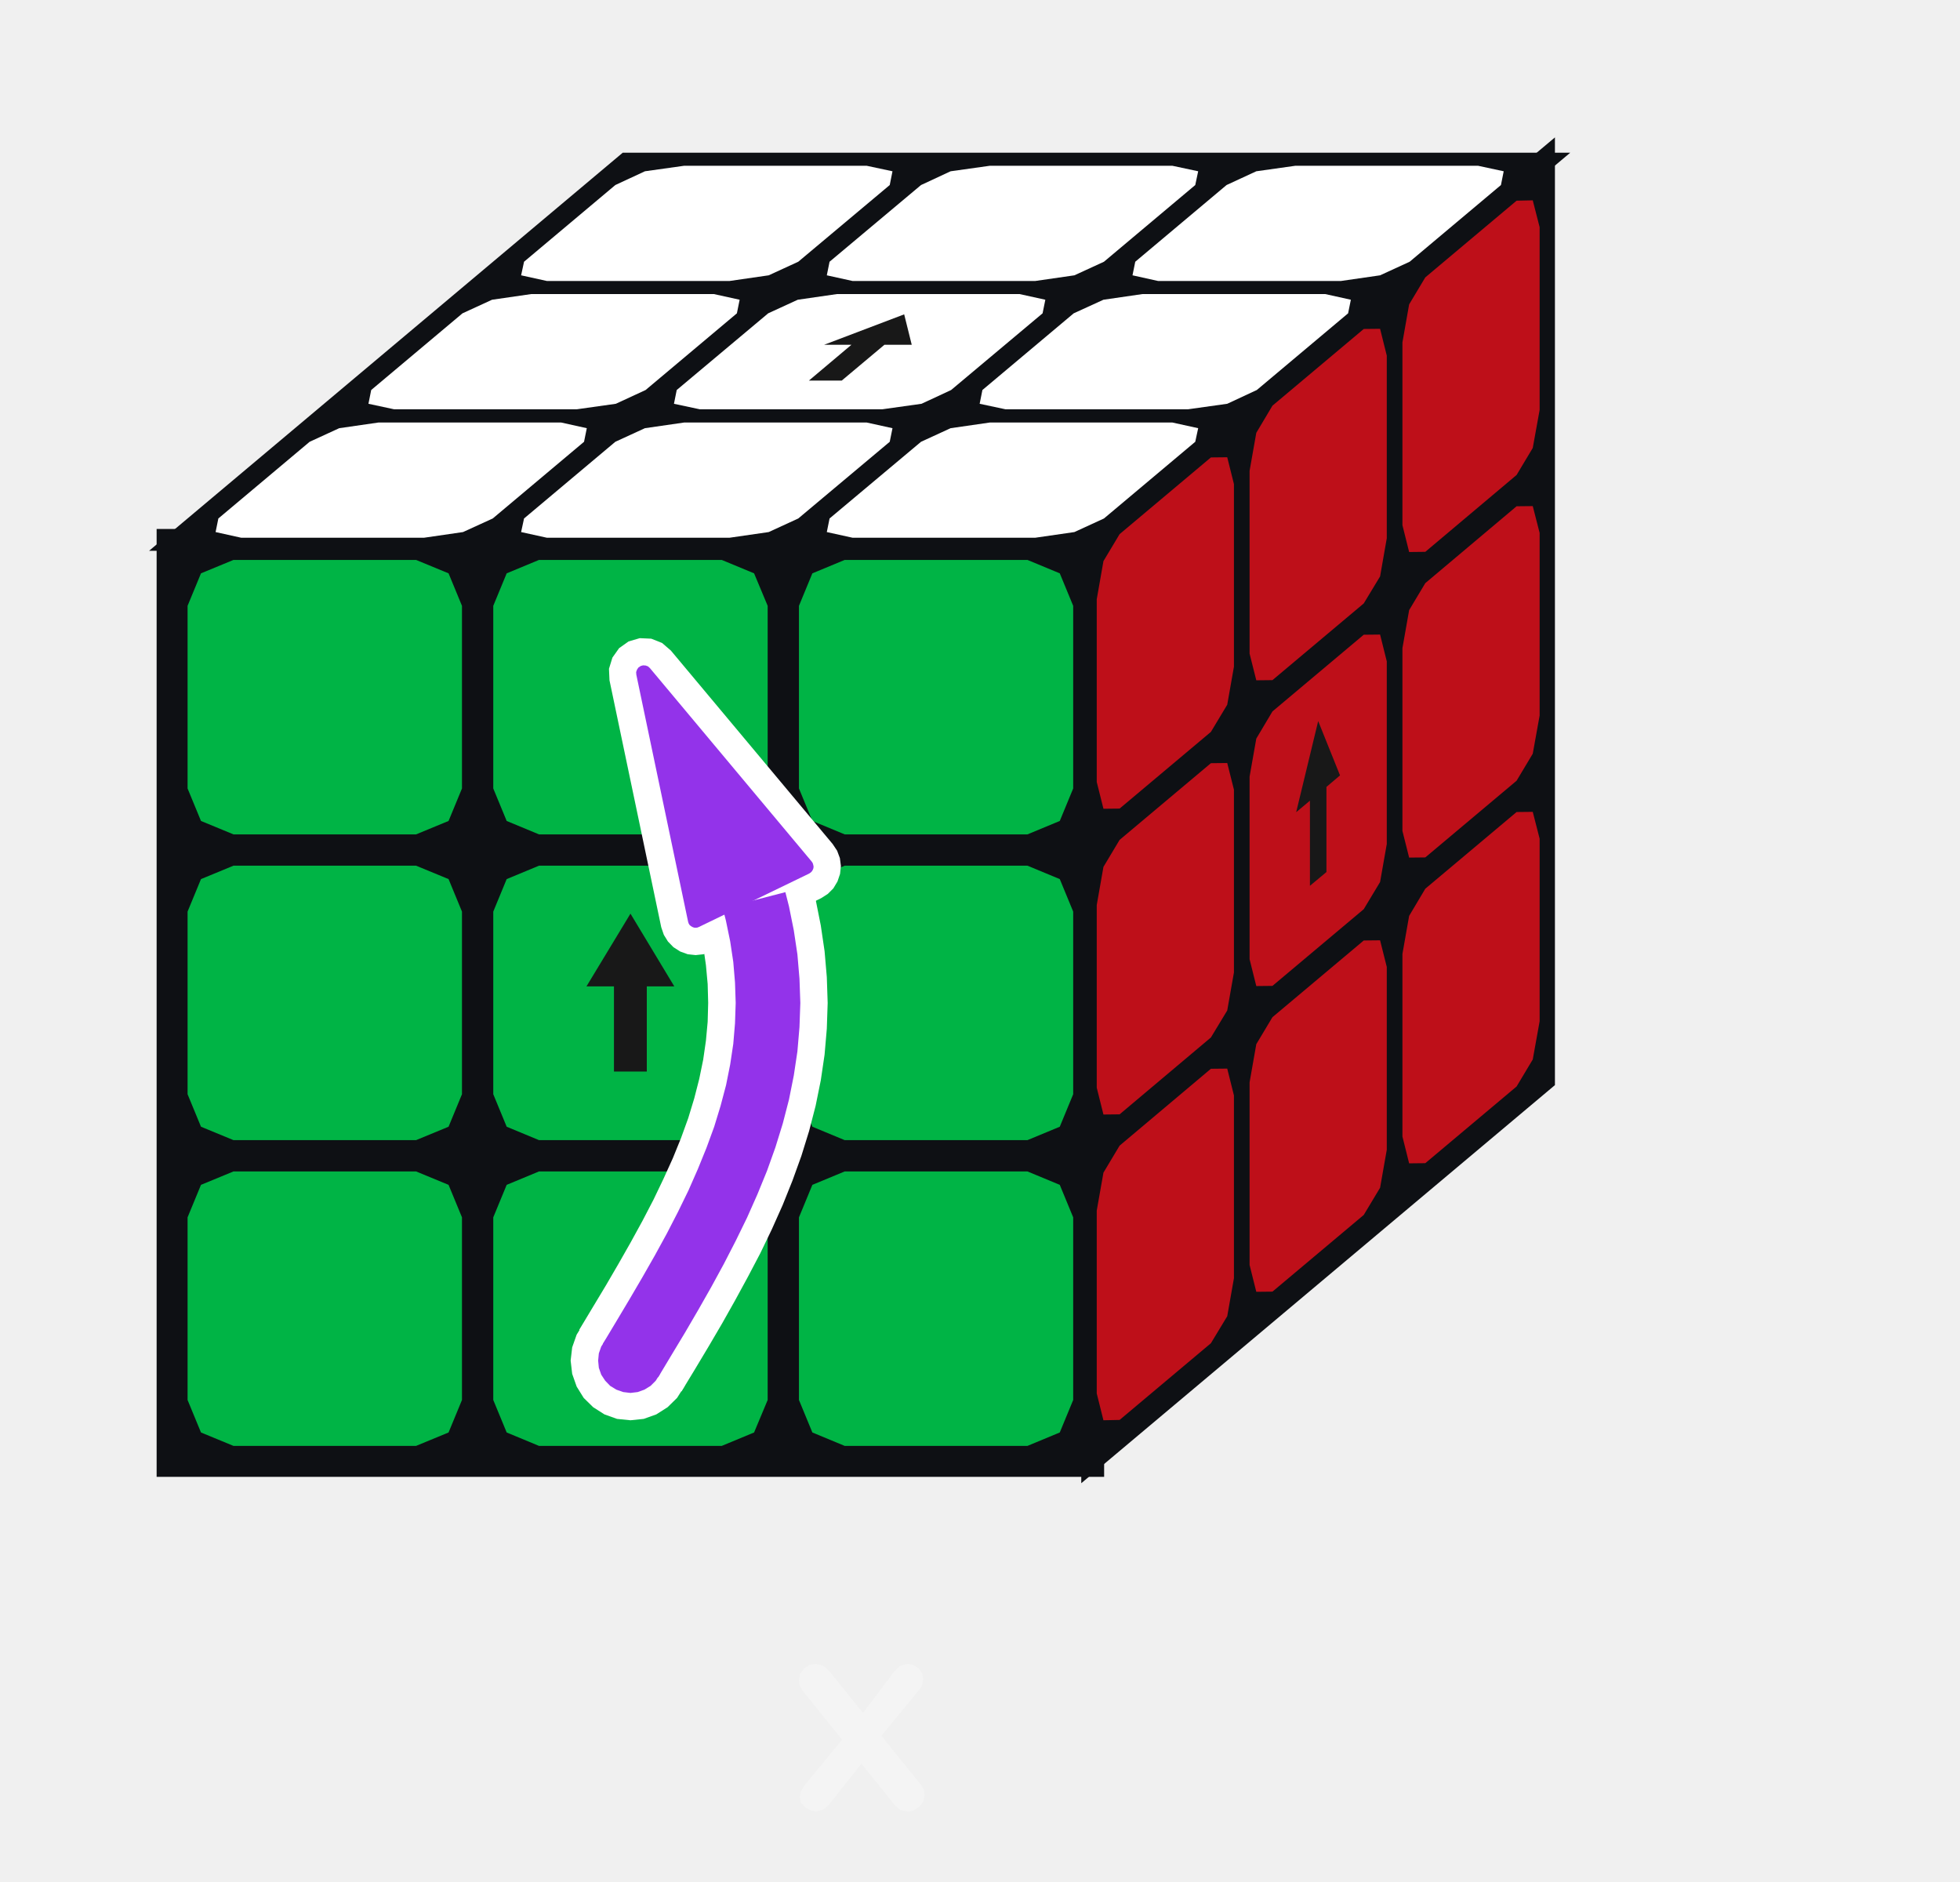
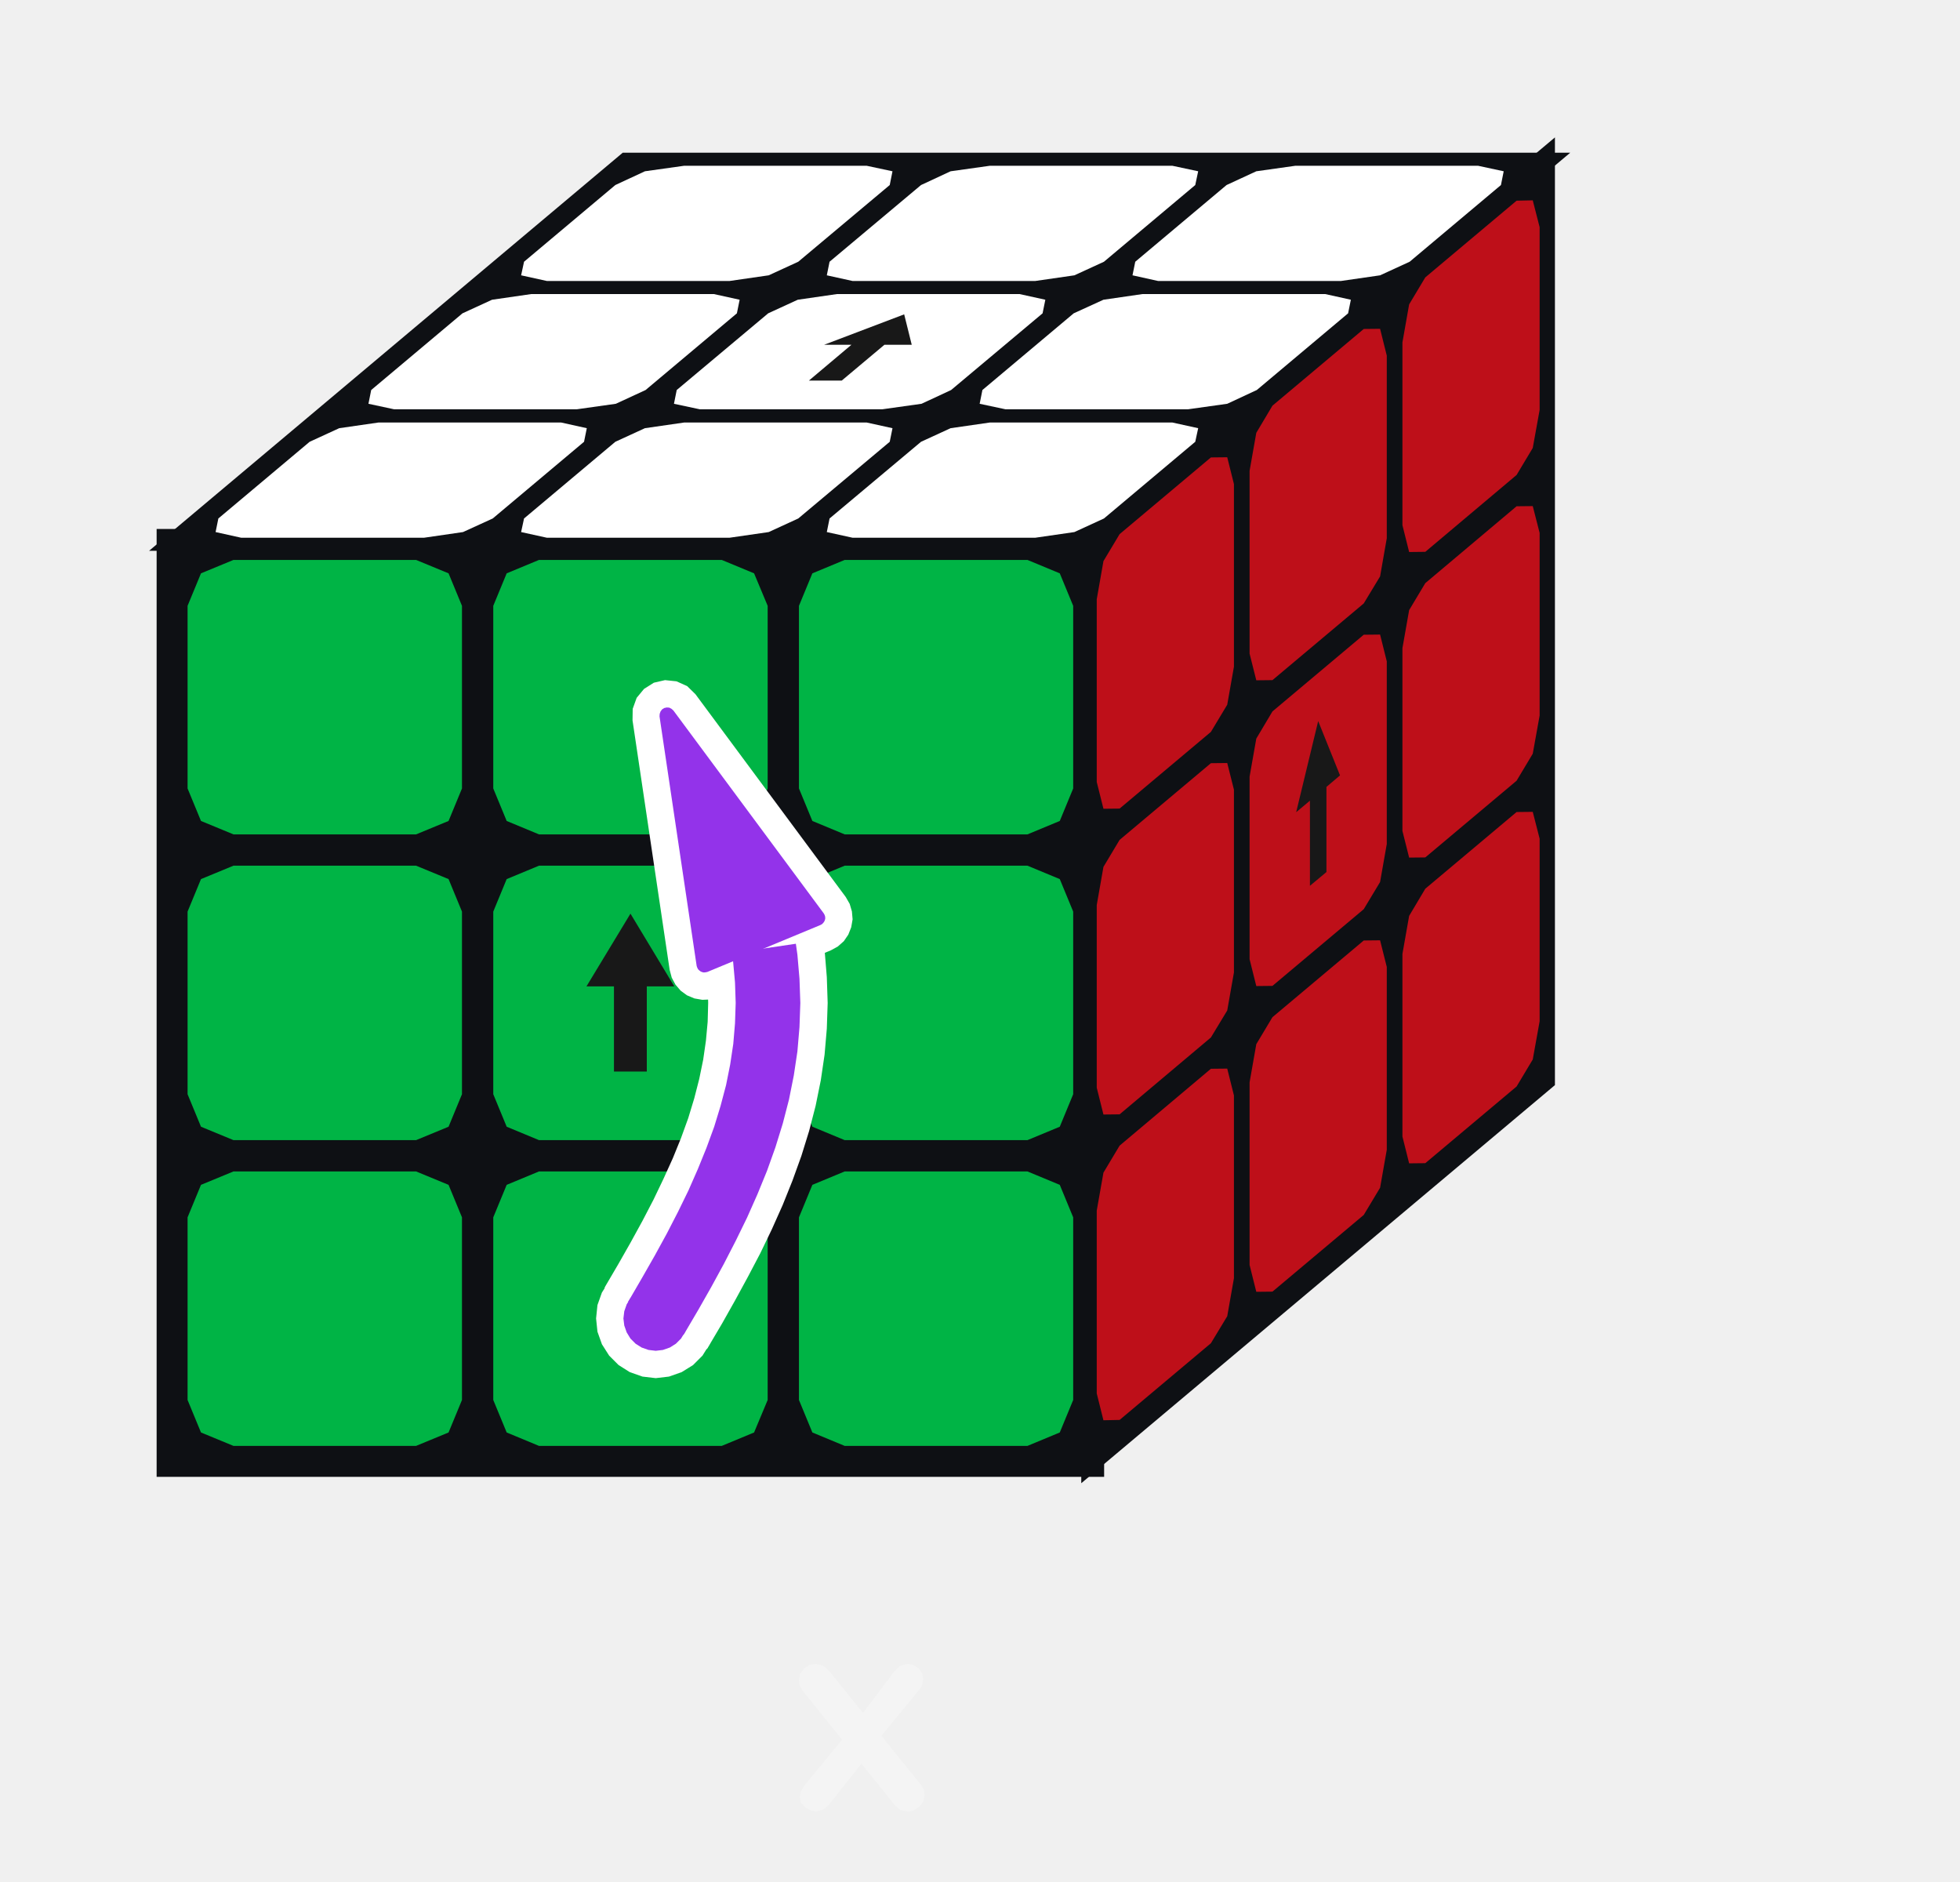
<svg xmlns="http://www.w3.org/2000/svg" viewBox="0 0 114.00 109.20" width="100" height="96">
  <polygon points="9.11,85.76 64.22,85.76 64.22,30.64 9.11,30.64" fill="#0e1014" />
  <polygon points="8.67,31.91 63.78,31.91 91.33,8.76 36.22,8.76" fill="#0e1014" />
  <polygon points="62.89,86.13 90.44,62.98 90.44,7.87 62.89,31.02" fill="#0e1014" />
  <polygon points="51.75,10.64 51.91,9.84 50.41,9.52 39.79,9.52 37.51,9.84 35.79,10.64 30.48,15.10 30.31,15.89 31.81,16.22 42.43,16.22 44.71,15.89 46.43,15.10" fill="#ffffff" />
  <polygon points="69.52,10.64 69.69,9.84 68.19,9.52 57.57,9.52 55.29,9.84 53.57,10.64 48.25,15.10 48.09,15.89 49.59,16.22 60.21,16.22 62.49,15.89 64.21,15.10" fill="#ffffff" />
  <polygon points="87.30,10.64 87.46,9.84 85.97,9.52 75.34,9.52 73.07,9.84 71.34,10.64 66.03,15.10 65.87,15.89 67.36,16.22 77.99,16.22 80.27,15.89 81.99,15.10" fill="#ffffff" />
  <polygon points="42.86,18.10 43.02,17.31 41.52,16.98 30.90,16.98 28.62,17.31 26.90,18.10 21.59,22.56 21.43,23.36 22.92,23.68 33.55,23.68 35.82,23.36 37.55,22.56" fill="#ffffff" />
  <polygon points="60.64,18.10 60.80,17.31 59.30,16.98 48.68,16.98 46.40,17.31 44.68,18.10 39.36,22.56 39.20,23.36 40.70,23.68 51.32,23.68 53.60,23.36 55.32,22.56" fill="#ffffff" />
  <polygon points="78.41,18.10 78.57,17.31 77.08,16.98 66.45,16.98 64.18,17.31 62.45,18.10 57.14,22.56 56.98,23.36 58.48,23.68 69.10,23.68 71.38,23.36 73.10,22.56" fill="#ffffff" />
  <polygon points="33.97,25.57 34.13,24.78 32.64,24.45 22.01,24.45 19.73,24.78 18.01,25.57 12.70,30.03 12.54,30.82 14.03,31.15 24.66,31.15 26.93,30.82 28.66,30.03" fill="#ffffff" />
  <polygon points="51.75,25.57 51.91,24.78 50.41,24.45 39.79,24.45 37.51,24.78 35.79,25.57 30.48,30.03 30.31,30.82 31.81,31.15 42.43,31.15 44.71,30.82 46.43,30.03" fill="#ffffff" />
  <polygon points="69.52,25.57 69.69,24.78 68.19,24.45 57.57,24.45 55.29,24.78 53.57,25.57 48.25,30.03 48.09,30.82 49.59,31.15 60.21,31.15 62.49,30.82 64.21,30.03" fill="#ffffff" />
  <polygon points="71.77,28.03 71.38,26.47 70.43,26.48 65.12,30.94 64.18,32.51 63.79,34.73 63.79,45.35 64.18,46.91 65.12,46.90 70.43,42.44 71.38,40.86 71.77,38.65" fill="#be0f19" />
  <polygon points="80.66,20.56 80.27,19.00 79.32,19.01 74.01,23.47 73.07,25.05 72.68,27.26 72.68,37.89 73.07,39.44 74.01,39.43 79.32,34.97 80.27,33.40 80.66,31.18" fill="#be0f19" />
  <polygon points="89.55,13.09 89.15,11.53 88.21,11.55 82.90,16.01 81.96,17.58 81.57,19.79 81.57,30.42 81.96,31.98 82.90,31.97 88.21,27.50 89.15,25.93 89.55,23.72" fill="#be0f19" />
  <polygon points="71.77,45.80 71.38,44.25 70.43,44.26 65.12,48.72 64.18,50.29 63.79,52.51 63.79,63.13 64.18,64.69 65.12,64.68 70.43,60.21 71.38,58.64 71.77,56.43" fill="#be0f19" />
  <polygon points="80.66,38.34 80.27,36.78 79.32,36.79 74.01,41.25 73.07,42.83 72.68,45.04 72.68,55.66 73.07,57.22 74.01,57.21 79.32,52.75 80.27,51.17 80.66,48.96" fill="#be0f19" />
  <polygon points="89.55,30.87 89.15,29.31 88.21,29.32 82.90,33.79 81.96,35.36 81.57,37.57 81.57,48.20 81.96,49.75 82.90,49.74 88.21,45.28 89.15,43.71 89.55,41.49" fill="#be0f19" />
  <polygon points="71.77,63.58 71.38,62.02 70.43,62.03 65.12,66.50 64.18,68.07 63.79,70.28 63.79,80.91 64.18,82.47 65.12,82.45 70.43,77.99 71.38,76.42 71.77,74.21" fill="#be0f19" />
  <polygon points="80.66,56.11 80.27,54.56 79.32,54.57 74.01,59.03 73.07,60.60 72.68,62.82 72.68,73.44 73.07,75.00 74.01,74.99 79.32,70.53 80.27,68.95 80.66,66.74" fill="#be0f19" />
  <polygon points="89.55,48.65 89.15,47.09 88.21,47.10 82.90,51.56 81.96,53.14 81.57,55.35 81.57,65.97 81.96,67.53 82.90,67.52 88.21,63.06 89.15,61.49 89.55,59.27" fill="#be0f19" />
  <polygon points="26.87,35.11 26.09,33.22 24.20,32.44 13.58,32.44 11.69,33.22 10.91,35.11 10.91,45.73 11.69,47.62 13.58,48.40 24.20,48.40 26.09,47.62 26.87,45.73" fill="#00b445" />
  <polygon points="44.65,35.11 43.86,33.22 41.98,32.44 31.35,32.44 29.47,33.22 28.69,35.11 28.69,45.73 29.47,47.62 31.35,48.40 41.98,48.40 43.86,47.62 44.65,45.73" fill="#00b445" />
  <polygon points="62.42,35.11 61.64,33.22 59.76,32.44 49.13,32.44 47.25,33.22 46.47,35.11 46.47,45.73 47.25,47.62 49.13,48.40 59.76,48.40 61.64,47.62 62.42,45.73" fill="#00b445" />
  <polygon points="26.87,52.89 26.09,51.00 24.20,50.22 13.58,50.22 11.69,51.00 10.91,52.89 10.91,63.51 11.69,65.40 13.58,66.18 24.20,66.18 26.09,65.40 26.87,63.51" fill="#00b445" />
  <polygon points="44.65,52.89 43.86,51.00 41.98,50.22 31.35,50.22 29.47,51.00 28.69,52.89 28.69,63.51 29.47,65.40 31.35,66.18 41.98,66.18 43.86,65.40 44.65,63.51" fill="#00b445" />
  <polygon points="62.42,52.89 61.64,51.00 59.76,50.22 49.13,50.22 47.25,51.00 46.47,52.89 46.47,63.51 47.25,65.40 49.13,66.18 59.76,66.18 61.64,65.40 62.42,63.51" fill="#00b445" />
  <polygon points="26.87,70.67 26.09,68.78 24.20,68.00 13.58,68.00 11.69,68.78 10.91,70.67 10.91,81.29 11.69,83.18 13.58,83.96 24.20,83.96 26.09,83.18 26.87,81.29" fill="#00b445" />
  <polygon points="44.65,70.67 43.86,68.78 41.98,68.00 31.35,68.00 29.47,68.78 28.69,70.67 28.69,81.29 29.47,83.18 31.35,83.96 41.98,83.96 43.86,83.18 44.65,81.29" fill="#00b445" />
  <polygon points="62.42,70.67 61.64,68.78 59.76,68.00 49.13,68.00 47.25,68.78 46.47,70.67 46.47,81.29 47.25,83.18 49.13,83.96 59.76,83.96 61.64,83.18 62.42,81.29" fill="#00b445" />
-   <polygon points="33.69,77.21 34.47,75.91 35.24,74.63 35.98,73.36 36.69,72.11 37.37,70.87 38.01,69.64 38.59,68.43 39.13,67.24 39.61,66.06 40.03,64.90 40.38,63.75 40.67,62.62 40.90,61.50 41.06,60.39 41.16,59.30 41.19,58.20 41.16,57.10 41.06,56.01 40.90,54.90 40.67,53.76 40.50,53.10 47.22,51.36 47.45,52.24 47.74,53.70 47.96,55.19 48.09,56.70 48.14,58.20 48.09,59.70 47.96,61.21 47.74,62.70 47.44,64.18 47.06,65.65 46.61,67.10 46.09,68.54 45.52,69.96 44.89,71.37 44.22,72.76 43.50,74.13 42.76,75.49 42.00,76.84 41.22,78.17 40.43,79.49 39.64,80.79" fill="#ffffff" />
-   <polygon points="40.14,79.00 40.05,78.23 39.80,77.49 39.38,76.83 38.83,76.29 38.17,75.87 37.44,75.61 36.67,75.53 35.89,75.61 35.16,75.87 34.50,76.29 33.95,76.83 33.54,77.49 33.28,78.23 33.19,79.00 33.28,79.77 33.54,80.51 33.95,81.17 34.50,81.71 35.16,82.13 35.89,82.39 36.67,82.47 37.44,82.39 38.17,82.13 38.83,81.71 39.38,81.17 39.80,80.51 40.05,79.77" fill="#ffffff" />
-   <polygon points="41.35,55.22 40.92,55.37 40.46,55.42 40.00,55.37 39.56,55.21 39.17,54.96 38.85,54.63 38.61,54.24 38.46,53.80 35.45,39.44 35.42,38.77 35.62,38.12 36.01,37.57 36.56,37.18 37.21,36.99 37.88,37.02 38.51,37.27 39.02,37.71 48.43,48.96 48.69,49.35 48.85,49.78 48.91,50.24 48.86,50.70 48.71,51.14 48.47,51.54 48.15,51.86 47.76,52.11" fill="#ffffff" />
-   <polygon points="35.06,78.03 35.84,76.73 36.61,75.44 37.36,74.16 38.09,72.88 38.78,71.62 39.43,70.36 40.04,69.11 40.59,67.86 41.09,66.63 41.54,65.40 41.91,64.19 42.23,62.98 42.47,61.78 42.65,60.58 42.75,59.39 42.79,58.20 42.75,57.01 42.65,55.82 42.47,54.62 42.22,53.41 42.04,52.70 45.68,51.76 45.89,52.59 46.17,53.98 46.38,55.38 46.50,56.79 46.55,58.20 46.50,59.61 46.38,61.02 46.17,62.42 45.89,63.82 45.53,65.21 45.10,66.60 44.61,67.97 44.05,69.34 43.45,70.69 42.79,72.04 42.10,73.38 41.37,74.72 40.62,76.04 39.85,77.36 39.06,78.67 38.28,79.97" fill="#9333ea" />
-   <polygon points="38.55,79.00 38.50,78.58 38.36,78.18 38.14,77.83 37.84,77.53 37.48,77.31 37.09,77.17 36.67,77.12 36.25,77.17 35.85,77.31 35.49,77.53 35.20,77.83 34.97,78.18 34.83,78.58 34.79,79.00 34.83,79.42 34.97,79.82 35.20,80.17 35.49,80.47 35.85,80.69 36.25,80.83 36.67,80.88 37.09,80.83 37.48,80.69 37.84,80.47 38.14,80.17 38.36,79.82 38.50,79.42" fill="#9333ea" />
-   <polygon points="40.66,53.78 40.56,53.82 40.46,53.83 40.36,53.82 40.26,53.78 40.18,53.73 40.10,53.66 40.05,53.57 40.02,53.47 37.01,39.11 37.00,38.96 37.05,38.82 37.13,38.70 37.26,38.61 37.40,38.57 37.55,38.58 37.69,38.63 37.80,38.73 47.21,49.98 47.27,50.07 47.30,50.17 47.32,50.27 47.31,50.37 47.27,50.47 47.22,50.55 47.15,50.62 47.06,50.68" fill="#9333ea" />
+   <polygon points="35.16,74.77 35.23,74.64 35.98,73.36 36.69,72.11 37.37,70.87 38.01,69.64 38.59,68.43 39.13,67.24 39.61,66.06 40.03,64.90 40.38,63.75 40.67,62.62 40.90,61.50 41.06,60.39 41.16,59.30 41.19,58.20 41.16,57.10 41.06,55.97 40.99,55.54 47.87,54.53 47.97,55.23 48.09,56.70 48.14,58.20 48.09,59.70 47.96,61.21 47.74,62.70 47.44,64.18 47.06,65.65 46.61,67.10 46.09,68.54 45.52,69.96 44.89,71.37 44.22,72.76 43.50,74.13 42.76,75.49 42.00,76.84 41.22,78.16 41.12,78.33" fill="#ffffff" />
+   <polygon points="41.61,76.55 41.53,75.77 41.27,75.04 40.86,74.38 40.31,73.83 39.65,73.42 38.91,73.16 38.14,73.07 37.37,73.16 36.63,73.42 35.98,73.83 35.43,74.38 35.01,75.04 34.75,75.77 34.67,76.55 34.75,77.32 35.01,78.05 35.43,78.71 35.98,79.26 36.63,79.67 37.37,79.93 38.14,80.02 38.91,79.93 39.65,79.67 40.31,79.26 40.86,78.71 41.27,78.05 41.53,77.32" fill="#ffffff" />
+   <polygon points="41.75,57.87 41.31,58.00 40.85,58.02 40.39,57.94 39.96,57.76 39.59,57.49 39.29,57.14 39.07,56.73 38.95,56.28 36.79,41.77 36.80,41.10 37.03,40.46 37.46,39.94 38.03,39.58 38.68,39.43 39.35,39.50 39.97,39.78 40.45,40.25 49.19,52.04 49.42,52.44 49.55,52.88 49.59,53.34 49.51,53.80 49.34,54.23 49.08,54.61 48.73,54.92 48.33,55.14" fill="#ffffff" />
+   <polygon points="36.53,75.58 36.61,75.45 37.36,74.16 38.09,72.88 38.78,71.62 39.43,70.36 40.04,69.11 40.59,67.86 41.09,66.63 41.54,65.40 41.91,64.19 42.23,62.98 42.47,61.78 42.65,60.58 42.75,59.39 42.79,58.20 42.75,57.01 42.64,55.80 42.57,55.31 46.29,54.76 46.38,55.40 46.50,56.79 46.55,58.20 46.50,59.61 46.38,61.02 46.17,62.42 45.89,63.82 45.53,65.21 45.10,66.60 44.61,67.97 44.05,69.34 43.45,70.69 42.79,72.04 42.10,73.38 41.37,74.72 40.62,76.04 39.85,77.35 39.75,77.51" fill="#9333ea" />
+   <polygon points="40.02,76.55 39.97,76.13 39.83,75.73 39.61,75.37 39.31,75.08 38.96,74.85 38.56,74.71 38.14,74.67 37.72,74.71 37.32,74.85 36.97,75.08 36.67,75.37 36.45,75.73 36.31,76.13 36.26,76.55 36.31,76.96 36.45,77.36 36.67,77.72 36.97,78.02 37.32,78.24 37.72,78.38 38.14,78.43 38.56,78.38 38.96,78.24 39.31,78.02 39.61,77.72 39.83,77.36 39.97,76.96" fill="#9333ea" />
+   <polygon points="41.14,56.40 41.04,56.42 40.94,56.43 40.84,56.41 40.75,56.37 40.67,56.31 40.60,56.24 40.55,56.14 40.52,56.05 38.36,41.54 38.37,41.39 38.42,41.25 38.51,41.13 38.64,41.05 38.78,41.02 38.93,41.03 39.06,41.10 39.17,41.20 47.91,52.99 47.96,53.08 47.99,53.17 48.00,53.28 47.98,53.38 47.94,53.47 47.88,53.55 47.81,53.62 47.72,53.67" fill="#9333ea" />
  <polygon points="47.44,96.64 47.87,96.74 48.22,97.04 53.57,103.68 53.73,103.95 53.78,104.26 53.70,104.63 53.47,104.94 53.15,105.16 52.80,105.23 52.37,105.13 52.02,104.82 46.67,98.18 46.51,97.90 46.46,97.60 46.54,97.22 46.76,96.91 47.08,96.70" fill="#f4f4f4" />
  <polygon points="47.46,105.22 47.14,105.15 46.82,104.97 46.59,104.70 46.51,104.37 46.58,104.06 46.75,103.76 49.20,100.77 50.16,102.37 48.22,104.82 47.88,105.11" fill="#f4f4f4" />
  <polygon points="52.78,96.64 53.14,96.70 53.43,96.90 53.63,97.18 53.70,97.50 53.68,97.66 53.65,97.82 53.58,97.98 53.47,98.13 51.06,101.07 50.05,99.68 52.02,97.07 52.37,96.74" fill="#f4f4f4" />
  <polygon points="52.59,18.16 47.93,19.93 49.52,19.93 47.05,22.01 48.96,22.01 51.44,19.93 53.03,19.93" fill="#181818" />
  <polygon points="76.67,41.81 75.39,47.11 76.19,46.44 76.19,51.39 77.15,50.59 77.15,45.64 77.94,44.97" fill="#181818" />
  <polygon points="36.67,53.01 34.11,57.24 35.71,57.24 35.71,62.19 37.62,62.19 37.62,57.24 39.22,57.24" fill="#181818" />
</svg>
